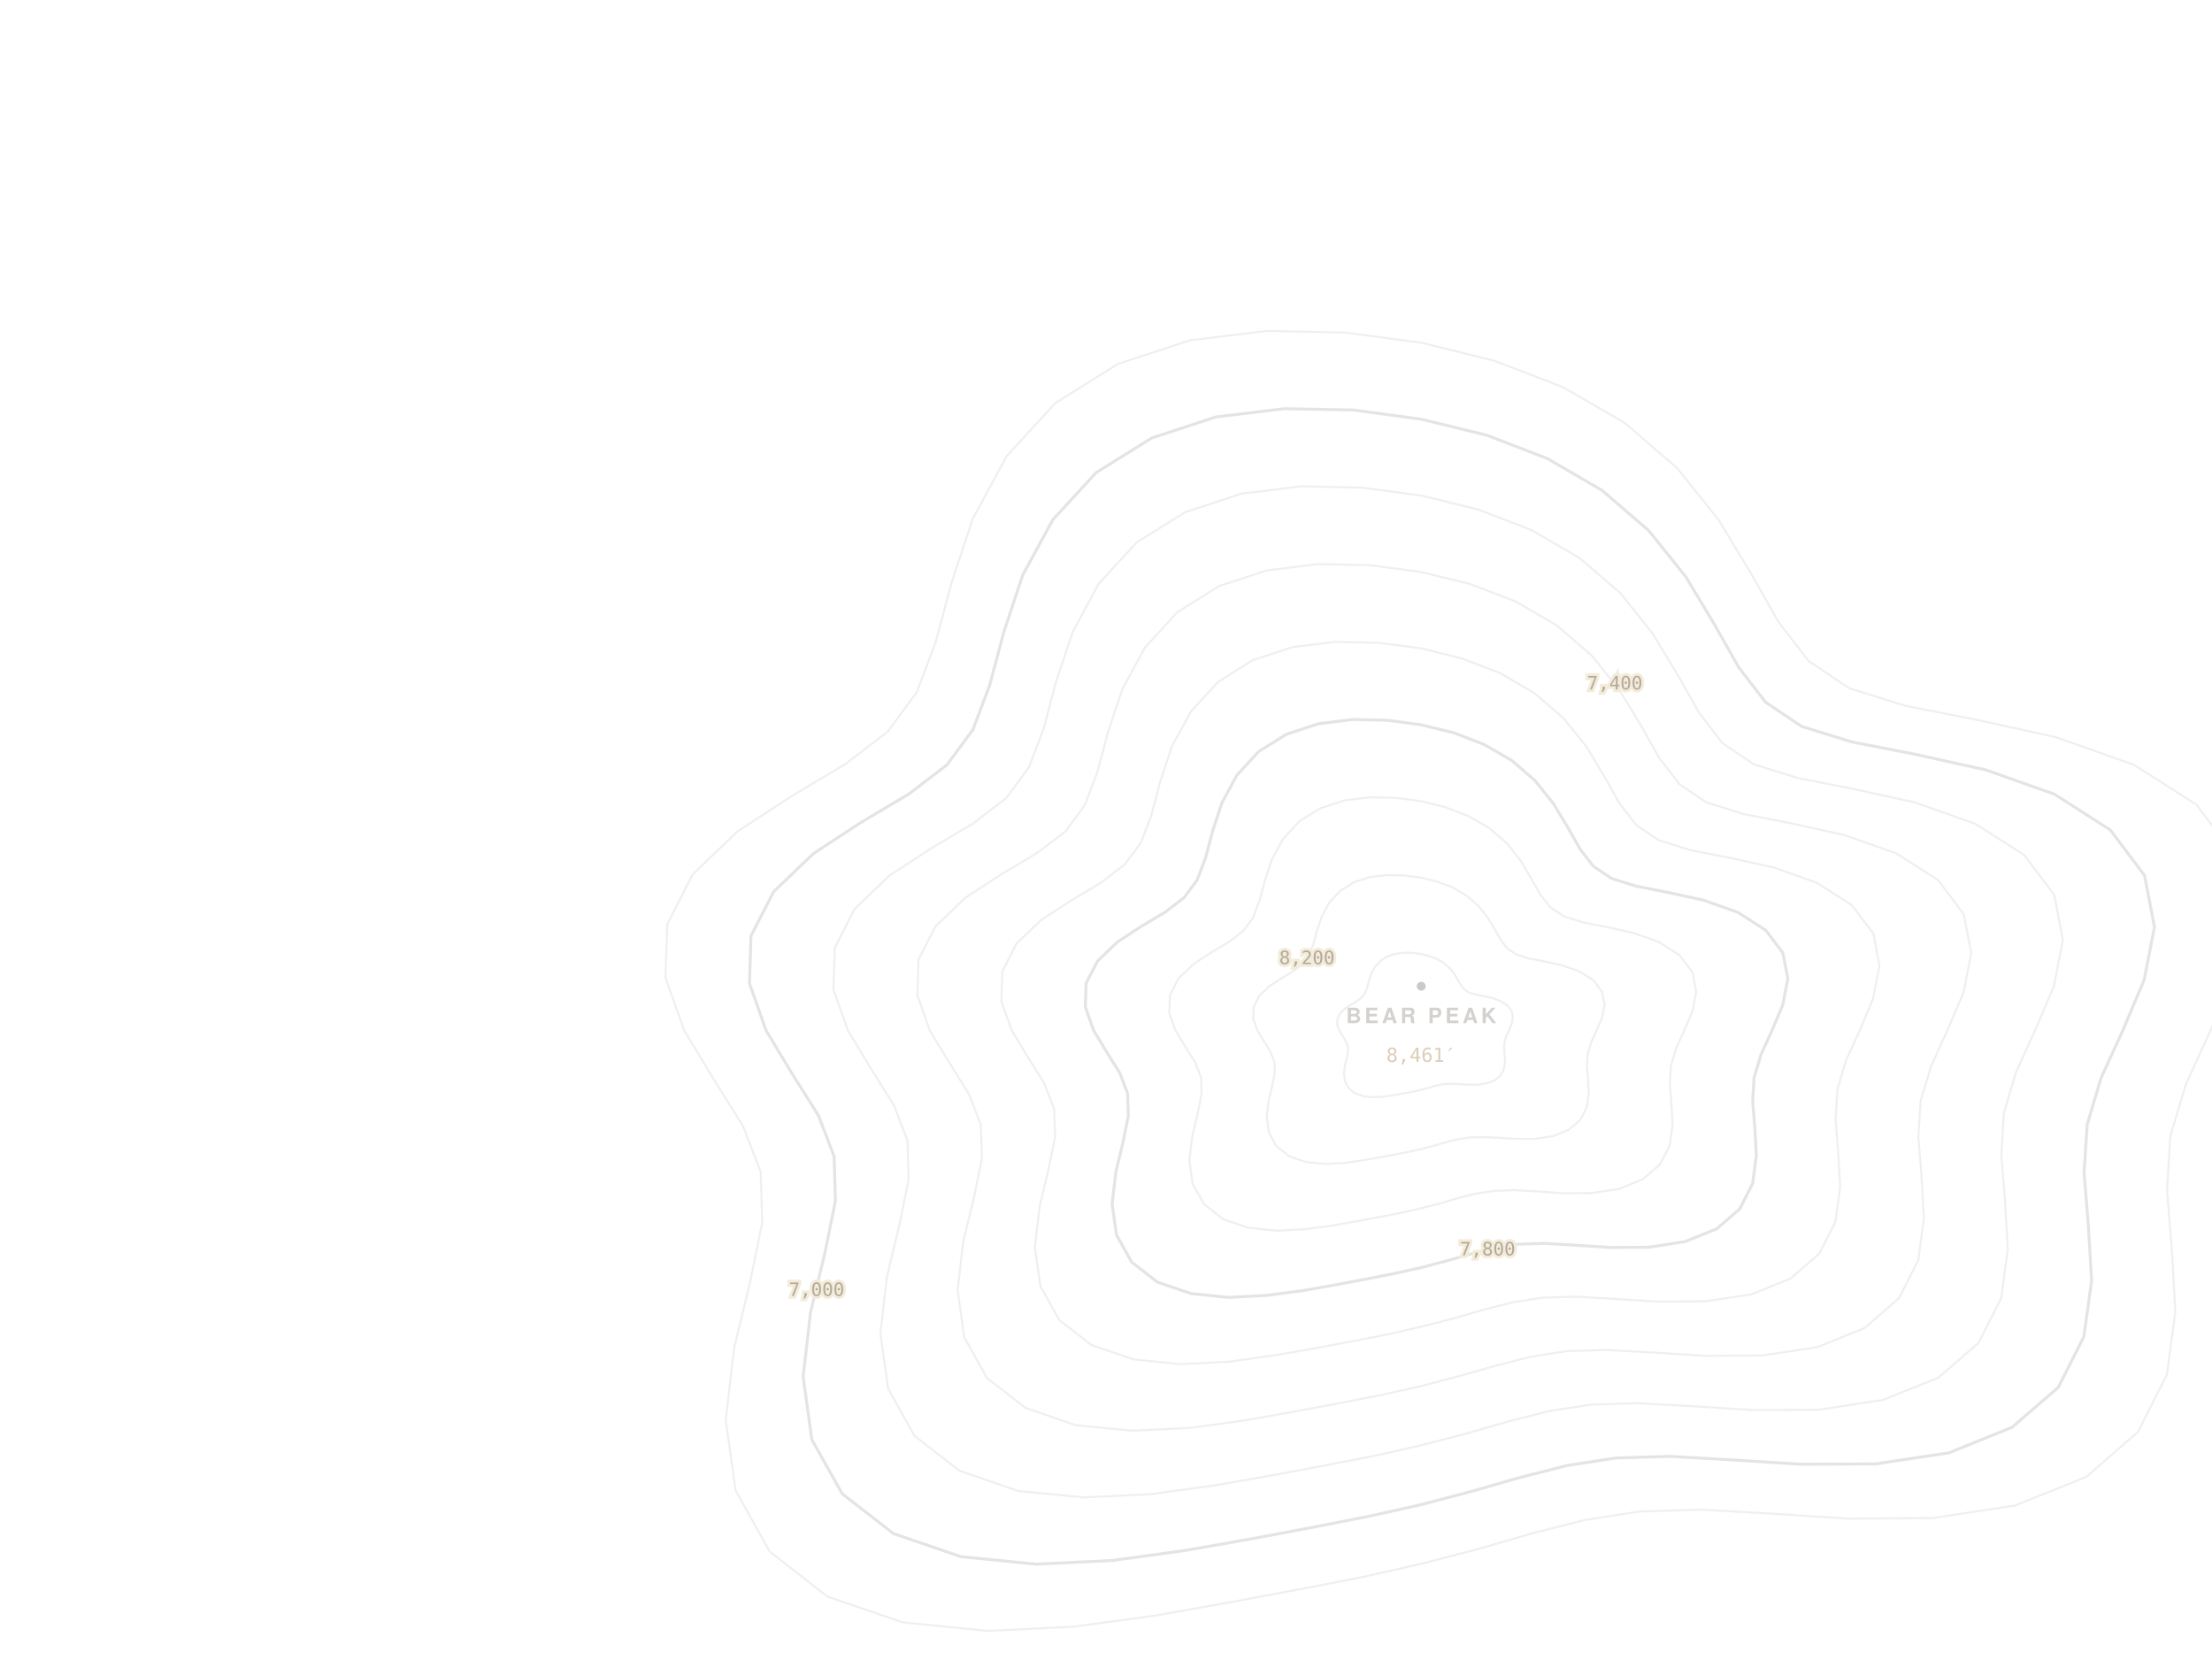
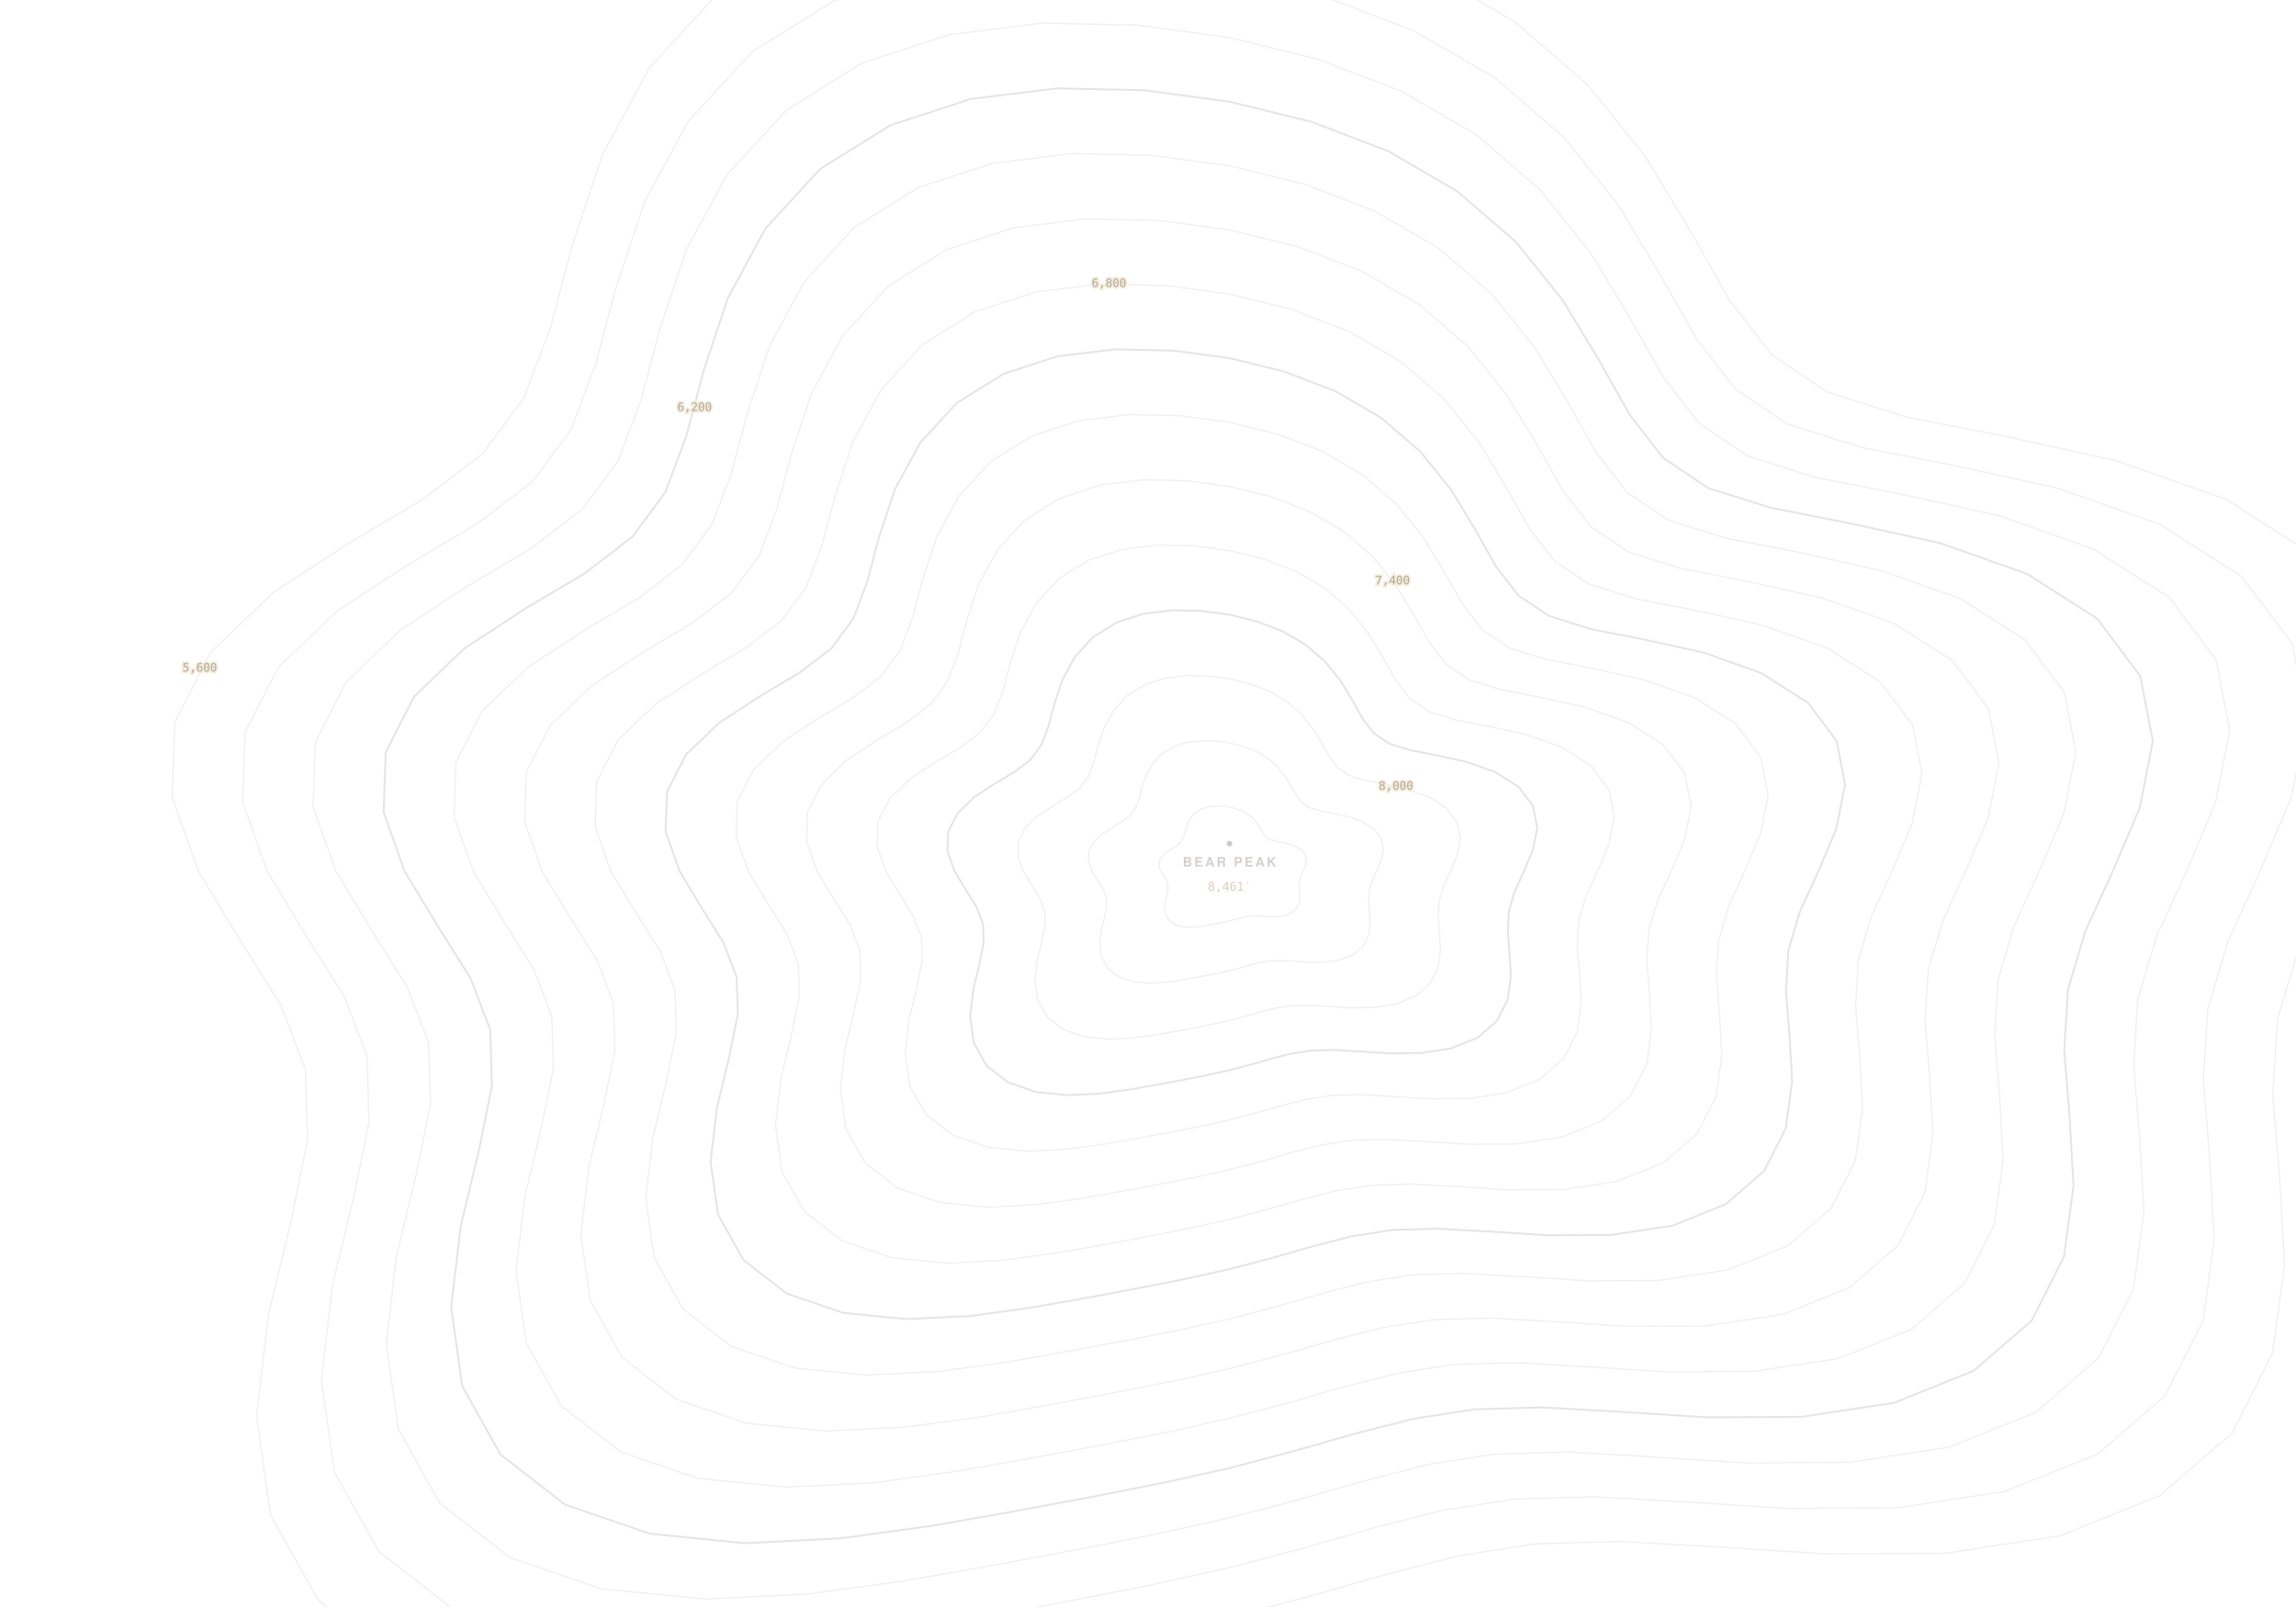
- <svg xmlns="http://www.w3.org/2000/svg" width="1200" height="900" viewBox="0 0 1200 900">
+ <svg xmlns="http://www.w3.org/2000/svg" width="2000" height="1400" viewBox="0 0 2000 1400">
  <style>
  .c  { fill:none; stroke:#2A1B11; stroke-opacity:0.07; stroke-width:1.1; }
  .ix { fill:none; stroke:#2A1B11; stroke-opacity:0.12; stroke-width:1.6; }
  .ct { font:500 10px 'IBM Plex Mono',ui-monospace,monospace; fill:#2A1B11; fill-opacity:0.32;
        stroke:#F4ECDB; stroke-width:3; paint-order:stroke; }
  .pk { font:600 11.5px 'Inter Tight','Helvetica Neue',sans-serif; letter-spacing:0.15em; fill:#2A1B11; fill-opacity:0.2; }
  .el { font:500 10.5px 'IBM Plex Mono',ui-monospace,monospace; fill:#9C6A33; fill-opacity:0.34; }
  .dot { fill:#2A1B11; fill-opacity:0.24; }
</style>
-   <path class="c" d="M818.6,559.0 L817.1,562.2 L816.2,565.4 L816.0,568.6 L816.2,572.2 L816.5,576.0 L815.9,579.8 L814.2,583.2 L811.1,585.9 L806.8,587.6 L801.8,588.4 L796.7,588.4 L792.0,588.1 L787.8,587.9 L784.2,588.0 L780.9,588.5 L777.7,589.3 L774.4,590.3 L771.0,591.1 L767.4,592.0 L763.6,592.7 L759.5,593.5 L755.0,594.3 L750.1,594.9 L744.9,595.2 L739.8,594.7 L735.2,593.1 L731.7,590.4 L729.7,586.7 L729.1,582.5 L729.6,578.1 L730.6,574.1 L731.3,570.6 L731.2,567.5 L730.1,564.8 L728.4,562.0 L726.6,559.0 L725.4,555.8 L725.6,552.6 L727.1,549.6 L729.8,547.0 L733.1,544.9 L736.3,543.0 L738.8,541.0 L740.6,538.6 L741.7,535.6 L742.7,532.0 L744.0,528.1 L746.0,524.4 L749.0,521.2 L752.7,518.8 L757.1,517.4 L761.7,516.8 L766.4,516.9 L771.0,517.5 L775.4,518.6 L779.5,520.2 L783.3,522.4 L786.4,525.1 L788.9,528.2 L790.9,531.5 L792.5,534.4 L794.4,536.7 L796.8,538.4 L800.2,539.4 L804.4,540.3 L809.3,541.3 L813.9,543.0 L817.7,545.4 L820.1,548.5 L820.7,552.0 L820.0,555.6 L818.6,559.0 Z" />
-   <path class="c" d="M866.1,559.0 L863.2,565.5 L861.3,571.7 L860.9,578.3 L861.5,585.3 L861.9,592.9 L860.9,600.5 L857.4,607.4 L851.2,612.8 L842.6,616.3 L832.7,617.8 L822.5,617.8 L813.0,617.2 L804.7,616.8 L797.4,617.0 L790.8,618.0 L784.4,619.6 L777.8,621.5 L771.0,623.3 L763.8,624.9 L756.1,626.4 L747.9,627.9 L738.9,629.5 L729.1,630.9 L718.8,631.4 L708.5,630.4 L699.4,627.2 L692.5,621.8 L688.4,614.5 L687.2,606.0 L688.2,597.3 L690.1,589.2 L691.6,582.1 L691.4,576.1 L689.2,570.5 L685.8,565.0 L682.1,559.0 L679.9,552.6 L680.1,546.2 L683.2,540.2 L688.6,535.0 L695.2,530.7 L701.5,526.9 L706.7,523.0 L710.2,518.2 L712.5,512.2 L714.4,505.0 L717.0,497.3 L721.0,489.8 L726.9,483.4 L734.4,478.6 L743.1,475.8 L752.4,474.7 L761.8,474.9 L771.0,476.1 L779.8,478.3 L788.1,481.4 L795.5,485.8 L801.8,491.2 L806.9,497.5 L810.8,503.9 L814.1,509.8 L817.7,514.5 L822.6,517.7 L829.3,519.9 L837.9,521.5 L847.5,523.7 L856.9,527.0 L864.5,531.8 L869.1,538.0 L870.5,545.0 L869.1,552.1 L866.1,559.0 Z" />
-   <path class="c" d="M913.7,559.0 L909.3,568.7 L906.5,578.1 L905.9,587.9 L906.7,598.5 L907.4,609.9 L905.8,621.3 L900.6,631.6 L891.2,639.7 L878.4,644.9 L863.5,647.2 L848.2,647.3 L834.0,646.3 L821.5,645.6 L810.6,646.0 L800.6,647.5 L791.0,649.9 L781.3,652.8 L771.0,655.4 L760.2,657.9 L748.7,660.1 L736.4,662.4 L722.9,664.8 L708.2,666.8 L692.6,667.6 L677.3,666.0 L663.6,661.4 L653.2,653.2 L647.0,642.2 L645.2,629.4 L646.8,616.4 L649.7,604.3 L651.8,593.7 L651.6,584.6 L648.4,576.3 L643.1,567.9 L637.7,559.0 L634.3,549.4 L634.7,539.8 L639.3,530.8 L647.4,523.0 L657.2,516.6 L666.8,510.9 L674.5,505.0 L679.8,497.8 L683.2,488.8 L686.1,478.0 L689.9,466.4 L696.0,455.1 L704.9,445.5 L716.2,438.5 L729.2,434.2 L743.1,432.5 L757.2,432.8 L771.0,434.6 L784.2,437.9 L796.6,442.7 L807.8,449.1 L817.3,457.3 L824.8,466.7 L830.6,476.4 L835.6,485.2 L841.1,492.2 L848.4,497.1 L858.5,500.3 L871.3,502.8 L885.8,506.0 L899.8,510.9 L911.2,518.2 L918.2,527.5 L920.2,538.0 L918.1,548.7 L913.7,559.0 Z" />
-   <path class="ix" d="M961.3,559.0 L955.4,571.9 L951.6,584.5 L950.8,597.5 L952.0,611.7 L952.8,626.8 L950.8,642.0 L943.8,655.8 L931.3,666.6 L914.2,673.5 L894.3,676.6 L874.0,676.7 L855.0,675.5 L838.3,674.5 L823.7,674.9 L810.5,677.0 L797.7,680.3 L784.7,684.0 L771.0,687.6 L756.6,690.8 L741.3,693.8 L724.8,696.9 L706.8,700.1 L687.2,702.7 L666.5,703.8 L646.1,701.7 L627.9,695.5 L613.9,684.6 L605.7,669.9 L603.3,652.9 L605.4,635.5 L609.3,619.3 L612.1,605.3 L611.7,593.1 L607.5,582.1 L600.5,570.9 L593.3,559.0 L588.8,546.2 L589.2,533.4 L595.4,521.3 L606.2,511.0 L619.3,502.4 L632.1,494.8 L642.4,486.9 L649.4,477.4 L654.0,465.4 L657.8,451.0 L662.9,435.5 L671.0,420.5 L682.8,407.7 L697.9,398.3 L715.3,392.6 L733.8,390.3 L752.6,390.7 L771.0,393.2 L788.7,397.5 L805.2,403.9 L820.1,412.5 L832.7,423.4 L842.7,435.9 L850.5,448.8 L857.2,460.6 L864.4,469.9 L874.2,476.5 L887.6,480.7 L904.8,484.1 L924.1,488.3 L942.8,494.9 L957.9,504.6 L967.2,516.9 L969.9,530.9 L967.1,545.3 L961.3,559.0 Z" />
-   <path class="c" d="M1008.9,559.0 L1001.5,575.1 L996.8,590.9 L995.8,607.2 L997.2,624.9 L998.3,643.8 L995.7,662.8 L987.0,680.0 L971.4,693.5 L950.0,702.2 L925.1,705.9 L899.7,706.1 L876.1,704.6 L855.2,703.4 L836.9,703.9 L820.4,706.5 L804.4,710.6 L788.1,715.3 L771.0,719.7 L753.0,723.8 L733.9,727.5 L713.3,731.4 L690.8,735.3 L666.3,738.7 L640.4,740.0 L614.9,737.4 L592.1,729.6 L574.7,716.1 L564.4,697.7 L561.4,676.4 L564.0,654.6 L568.8,634.4 L572.4,616.8 L571.9,601.7 L566.6,587.8 L557.9,573.9 L548.9,559.0 L543.2,543.1 L543.8,526.9 L551.4,511.9 L564.9,499.0 L581.4,488.3 L597.3,478.8 L610.2,468.9 L619.0,457.0 L624.7,442.0 L629.4,424.0 L635.9,404.6 L646.1,385.9 L660.8,369.9 L679.6,358.1 L701.3,351.0 L724.5,348.2 L748.0,348.7 L771.0,351.7 L793.1,357.2 L813.7,365.1 L832.3,375.9 L848.1,389.5 L860.7,405.1 L870.4,421.3 L878.7,436.0 L887.8,447.7 L899.9,455.8 L916.8,461.1 L938.2,465.3 L962.3,470.6 L985.7,478.9 L1004.6,491.0 L1016.3,506.4 L1019.6,523.9 L1016.1,541.8 L1008.9,559.0 Z" />
-   <path class="c" d="M1056.4,559.0 L1047.6,578.4 L1041.9,597.2 L1040.7,616.8 L1042.4,638.0 L1043.7,660.7 L1040.7,683.5 L1030.2,704.2 L1011.5,720.4 L985.8,730.8 L956.0,735.3 L925.5,735.5 L897.1,733.7 L872.0,732.3 L850.1,732.9 L830.3,736.0 L811.1,740.9 L791.5,746.5 L771.0,751.9 L749.4,756.7 L726.4,761.2 L701.7,765.8 L674.7,770.6 L645.3,774.6 L614.3,776.1 L583.6,773.1 L556.3,763.7 L535.4,747.5 L523.1,725.4 L519.5,699.9 L522.5,673.8 L528.4,649.5 L532.7,628.4 L532.1,610.2 L525.7,593.6 L515.3,576.9 L504.4,559.0 L497.7,539.9 L498.3,520.5 L507.5,502.5 L523.7,487.0 L543.5,474.1 L562.6,462.7 L578.1,450.9 L588.6,436.6 L595.4,418.5 L601.1,397.1 L608.9,373.8 L621.1,351.3 L638.7,332.1 L661.3,317.9 L687.4,309.4 L715.2,306.0 L743.4,306.6 L771.0,310.3 L797.5,316.8 L822.3,326.3 L844.6,339.3 L863.5,355.6 L878.6,374.4 L890.3,393.7 L900.2,411.3 L911.1,425.4 L925.7,435.2 L945.9,441.6 L971.7,446.6 L1000.6,453.0 L1028.7,462.9 L1051.4,477.4 L1065.3,495.9 L1069.4,516.9 L1065.2,538.4 L1056.4,559.0 Z" />
-   <path class="c" d="M1104.0,559.0 L1093.7,581.6 L1087.1,603.6 L1085.7,626.5 L1087.7,651.2 L1089.2,677.7 L1085.6,704.3 L1073.4,728.4 L1051.6,747.3 L1021.5,759.4 L986.8,764.7 L951.2,764.9 L918.1,762.8 L888.8,761.2 L863.3,761.9 L840.2,765.5 L817.8,771.2 L794.9,777.8 L771.0,784.0 L745.8,789.7 L719.0,794.9 L690.2,800.3 L658.7,805.8 L624.4,810.5 L588.2,812.3 L552.4,808.8 L520.5,797.8 L496.1,778.9 L481.8,753.2 L477.6,723.4 L481.1,692.9 L487.9,664.6 L492.9,640.0 L492.3,618.7 L484.9,599.4 L472.6,579.9 L460.0,559.0 L452.1,536.7 L452.9,514.1 L463.6,493.1 L482.5,475.0 L505.5,460.0 L527.9,446.7 L545.9,432.9 L558.2,416.2 L566.2,395.1 L572.8,370.1 L581.9,342.9 L596.1,316.6 L616.7,294.2 L643.0,277.8 L673.5,267.8 L705.9,263.8 L738.8,264.5 L771.0,268.8 L801.9,276.4 L830.8,287.5 L856.9,302.7 L879.0,321.7 L896.5,343.6 L910.2,366.2 L921.8,386.7 L934.5,403.2 L951.5,414.6 L975.1,422.0 L1005.1,427.9 L1038.9,435.3 L1071.6,446.9 L1098.1,463.8 L1114.4,485.4 L1119.1,509.9 L1114.2,535.0 L1104.0,559.0 Z" />
-   <path class="ix" d="M1151.6,559.0 L1139.8,584.8 L1132.3,610.0 L1130.6,636.1 L1132.9,664.4 L1134.7,694.7 L1130.5,725.1 L1116.6,752.6 L1091.6,774.2 L1057.3,788.1 L1017.6,794.1 L977.0,794.3 L939.1,791.9 L905.7,790.0 L876.5,790.9 L850.0,795.0 L824.5,801.5 L798.3,809.0 L771.0,816.2 L742.2,822.6 L711.6,828.6 L678.6,834.8 L642.7,841.1 L603.4,846.5 L562.0,848.5 L521.2,844.4 L484.7,831.9 L456.9,810.3 L440.4,780.9 L435.7,746.8 L439.7,712.0 L447.5,679.7 L453.2,651.5 L452.5,627.3 L444.0,605.1 L430.0,582.9 L415.6,559.0 L406.6,533.5 L407.4,507.7 L419.7,483.7 L441.3,463.0 L467.6,445.8 L493.1,430.7 L513.7,414.9 L527.8,395.8 L536.9,371.7 L544.5,343.1 L554.8,312.0 L571.1,282.0 L594.6,256.4 L624.8,237.6 L659.5,226.2 L696.6,221.7 L734.2,222.4 L771.0,227.4 L806.3,236.0 L839.4,248.7 L869.1,266.0 L894.4,287.8 L914.5,312.8 L930.0,338.6 L943.3,362.1 L957.8,380.9 L977.3,394.0 L1004.3,402.4 L1038.6,409.1 L1077.1,417.6 L1114.5,430.8 L1144.8,450.2 L1163.4,474.9 L1168.8,502.9 L1163.2,531.5 L1151.6,559.0 Z" />
-   <path class="c" d="M1199.2,559.0 L1185.9,588.0 L1177.4,616.3 L1175.6,645.7 L1178.2,677.6 L1180.1,711.6 L1175.5,745.8 L1159.8,776.8 L1131.7,801.2 L1093.1,816.7 L1048.4,823.5 L1002.7,823.8 L960.1,821.0 L922.5,818.9 L889.7,819.9 L859.9,824.5 L831.1,831.8 L801.8,840.3 L771.0,848.3 L738.6,855.6 L704.1,862.3 L667.1,869.2 L626.6,876.4 L582.5,882.4 L535.9,884.7 L489.9,880.1 L448.9,866.1 L417.6,841.7 L399.1,808.6 L393.7,770.3 L398.3,731.1 L407.1,694.8 L413.5,663.1 L412.7,635.8 L403.1,610.9 L387.4,585.8 L371.2,559.0 L361.0,530.3 L362.0,501.3 L375.8,474.3 L400.1,451.0 L429.7,431.7 L458.4,414.6 L481.6,396.9 L497.4,375.4 L507.6,348.3 L516.2,316.1 L527.8,281.2 L546.1,247.4 L572.6,218.6 L606.5,197.4 L645.6,184.6 L687.4,179.5 L729.6,180.4 L771.0,185.9 L810.7,195.7 L847.9,210.0 L881.4,229.4 L909.8,253.9 L932.4,282.1 L949.9,311.1 L964.9,337.5 L981.2,358.6 L1003.1,373.3 L1033.4,382.8 L1072.0,390.4 L1115.4,399.9 L1157.5,414.8 L1191.6,436.5 L1212.5,464.4 L1218.5,495.9 L1212.2,528.1 L1199.2,559.0 Z" />
-   <text class="ct" x="709" y="523" text-anchor="middle">8,200</text>
-   <text class="ct" x="807" y="681" text-anchor="middle">7,800</text>
-   <text class="ct" x="876" y="374" text-anchor="middle">7,400</text>
-   <text class="ct" x="443" y="703" text-anchor="middle">7,000</text>
-   <circle class="dot" cx="771" cy="535" r="2.4" />
-   <text class="pk" x="771" y="555" text-anchor="middle">BEAR PEAK</text>
-   <text class="el" x="771" y="576" text-anchor="middle">8,461′</text>
+   <path class="c" d="M1135.1,759.0 L1133.1,763.3 L1131.9,767.6 L1131.6,772.0 L1132.0,776.8 L1132.3,781.9 L1131.6,787.0 L1129.2,791.6 L1125.0,795.3 L1119.2,797.6 L1112.5,798.6 L1105.7,798.7 L1099.3,798.2 L1093.7,797.9 L1088.8,798.1 L1084.3,798.8 L1080.0,799.9 L1075.6,801.1 L1071.0,802.3 L1066.1,803.4 L1061.0,804.4 L1055.4,805.5 L1049.4,806.5 L1042.8,807.4 L1035.8,807.8 L1028.9,807.1 L1022.8,805.0 L1018.1,801.3 L1015.3,796.4 L1014.5,790.6 L1015.2,784.8 L1016.5,779.3 L1017.5,774.6 L1017.3,770.5 L1015.9,766.8 L1013.6,763.0 L1011.1,759.0 L1009.6,754.7 L1009.7,750.4 L1011.8,746.3 L1015.5,742.8 L1019.9,739.9 L1024.2,737.4 L1027.7,734.7 L1030.0,731.5 L1031.6,727.4 L1032.8,722.6 L1034.6,717.4 L1037.3,712.3 L1041.3,708.0 L1046.4,704.8 L1052.2,702.9 L1058.5,702.2 L1064.8,702.3 L1071.0,703.1 L1077.0,704.6 L1082.5,706.7 L1087.5,709.6 L1091.8,713.3 L1095.2,717.5 L1097.8,721.9 L1100.0,725.8 L1102.5,729.0 L1105.8,731.2 L1110.3,732.6 L1116.1,733.7 L1122.6,735.2 L1128.9,737.4 L1134.0,740.7 L1137.1,744.8 L1138.0,749.5 L1137.1,754.4 L1135.1,759.0 Z" />
+   <path class="c" d="M1199.2,759.0 L1195.3,767.7 L1192.7,776.2 L1192.2,785.0 L1193.0,794.5 L1193.5,804.7 L1192.2,815.0 L1187.5,824.2 L1179.0,831.5 L1167.5,836.2 L1154.1,838.2 L1140.4,838.3 L1127.6,837.5 L1116.4,836.9 L1106.5,837.1 L1097.6,838.5 L1089.0,840.7 L1080.2,843.2 L1071.0,845.7 L1061.3,847.8 L1051.0,849.8 L1039.9,851.9 L1027.8,854.1 L1014.5,855.9 L1000.6,856.6 L986.8,855.2 L974.5,851.0 L965.2,843.7 L959.6,833.8 L958.0,822.3 L959.4,810.6 L962.0,799.7 L963.9,790.2 L963.7,782.0 L960.8,774.5 L956.1,767.0 L951.2,759.0 L948.2,750.4 L948.5,741.7 L952.6,733.6 L959.9,726.7 L968.8,720.9 L977.4,715.8 L984.3,710.4 L989.1,704.0 L992.1,695.9 L994.7,686.2 L998.2,675.8 L1003.6,665.7 L1011.6,657.0 L1021.7,650.7 L1033.4,646.9 L1045.9,645.3 L1058.6,645.6 L1071.0,647.3 L1082.9,650.2 L1094.0,654.5 L1104.1,660.3 L1112.6,667.6 L1119.3,676.1 L1124.6,684.7 L1129.1,692.7 L1133.9,699.0 L1140.5,703.4 L1149.6,706.2 L1161.2,708.5 L1174.1,711.4 L1186.8,715.8 L1197.0,722.3 L1203.2,730.7 L1205.0,740.1 L1203.2,749.7 L1199.2,759.0 Z" />
+   <path class="c" d="M1263.4,759.0 L1257.4,772.0 L1253.6,784.8 L1252.8,798.0 L1253.9,812.3 L1254.8,827.6 L1252.7,842.9 L1245.7,856.9 L1233.1,867.8 L1215.7,874.8 L1195.6,877.8 L1175.1,878.0 L1156.0,876.7 L1139.1,875.8 L1124.3,876.2 L1110.9,878.3 L1098.0,881.6 L1084.8,885.4 L1071.0,889.0 L1056.4,892.2 L1041.0,895.3 L1024.3,898.4 L1006.1,901.6 L986.3,904.3 L965.4,905.3 L944.7,903.3 L926.3,897.0 L912.2,886.0 L903.9,871.2 L901.5,853.9 L903.6,836.3 L907.5,820.0 L910.4,805.8 L910.0,793.5 L905.7,782.3 L898.7,771.1 L891.4,759.0 L886.8,746.1 L887.2,733.1 L893.4,720.9 L904.4,710.5 L917.7,701.8 L930.6,694.1 L941.0,686.2 L948.1,676.5 L952.7,664.3 L956.5,649.9 L961.7,634.2 L970.0,619.0 L981.9,606.1 L997.1,596.5 L1014.7,590.8 L1033.4,588.5 L1052.4,588.9 L1071.0,591.4 L1088.9,595.8 L1105.6,602.2 L1120.6,610.9 L1133.4,621.9 L1143.5,634.6 L1151.4,647.6 L1158.1,659.5 L1165.4,669.0 L1175.3,675.6 L1188.9,679.9 L1206.2,683.2 L1225.7,687.5 L1244.6,694.2 L1259.9,704.0 L1269.3,716.5 L1272.1,730.6 L1269.2,745.1 L1263.4,759.0 Z" />
+   <path class="ix" d="M1327.5,759.0 L1319.5,776.4 L1314.5,793.3 L1313.4,811.0 L1314.9,830.0 L1316.1,850.4 L1313.3,870.9 L1303.9,889.5 L1287.1,904.1 L1264.0,913.4 L1237.2,917.4 L1209.8,917.6 L1184.3,916.0 L1161.8,914.7 L1142.1,915.3 L1124.3,918.0 L1107.0,922.4 L1089.4,927.5 L1071.0,932.3 L1051.6,936.6 L1031.0,940.7 L1008.8,944.8 L984.5,949.1 L958.1,952.7 L930.2,954.1 L902.6,951.4 L878.1,942.9 L859.3,928.4 L848.2,908.5 L845.0,885.6 L847.8,862.1 L853.0,840.3 L856.8,821.4 L856.3,805.0 L850.6,790.1 L841.2,775.1 L831.5,759.0 L825.4,741.8 L826.0,724.4 L834.3,708.3 L848.8,694.3 L866.5,682.7 L883.8,672.5 L897.6,661.9 L907.1,649.0 L913.2,632.8 L918.4,613.5 L925.3,592.6 L936.3,572.3 L952.1,555.1 L972.5,542.4 L995.9,534.7 L1020.9,531.7 L1046.2,532.2 L1071.0,535.5 L1094.8,541.4 L1117.1,549.9 L1137.1,561.6 L1154.1,576.2 L1167.7,593.1 L1178.2,610.5 L1187.1,626.3 L1196.9,639.0 L1210.0,647.8 L1228.2,653.5 L1251.3,658.0 L1277.3,663.7 L1302.5,672.6 L1322.9,685.6 L1335.4,702.3 L1339.1,721.2 L1335.3,740.5 L1327.5,759.0 Z" />
+   <path class="c" d="M1391.6,759.0 L1381.6,780.7 L1375.3,801.9 L1373.9,823.9 L1375.9,847.8 L1377.3,873.3 L1373.9,898.9 L1362.2,922.1 L1341.1,940.3 L1312.2,952.0 L1278.7,957.1 L1244.5,957.3 L1212.6,955.2 L1184.4,953.6 L1159.9,954.3 L1137.6,957.8 L1116.0,963.3 L1094.0,969.6 L1071.0,975.7 L1046.7,981.1 L1020.9,986.1 L993.2,991.3 L962.9,996.6 L929.8,1001.2 L895.0,1002.9 L860.5,999.5 L829.8,988.9 L806.4,970.7 L792.5,945.9 L788.5,917.2 L791.9,887.9 L798.5,860.7 L803.3,836.9 L802.7,816.5 L795.5,797.9 L783.8,779.1 L771.6,759.0 L764.0,737.5 L764.7,715.8 L775.1,695.6 L793.3,678.1 L815.4,663.7 L836.9,650.9 L854.3,637.6 L866.2,621.5 L873.8,601.2 L880.2,577.1 L888.9,551.0 L902.6,525.7 L922.4,504.1 L947.8,488.2 L977.1,478.7 L1008.4,474.8 L1040.0,475.5 L1071.0,479.7 L1100.8,486.9 L1128.6,497.6 L1153.7,512.2 L1174.9,530.6 L1191.9,551.6 L1205.0,573.3 L1216.2,593.2 L1228.4,609.0 L1244.8,620.0 L1267.5,627.1 L1296.4,632.7 L1328.9,639.9 L1360.4,651.0 L1385.9,667.3 L1401.6,688.1 L1406.1,711.7 L1401.4,735.9 L1391.6,759.0 Z" />
+   <path class="c" d="M1455.7,759.0 L1443.8,785.1 L1436.2,810.5 L1434.5,836.9 L1436.9,865.5 L1438.6,896.1 L1434.5,926.9 L1420.4,954.7 L1395.1,976.6 L1360.5,990.6 L1320.3,996.7 L1279.2,996.9 L1240.9,994.5 L1207.1,992.6 L1177.6,993.4 L1150.9,997.5 L1125.0,1004.1 L1098.6,1011.7 L1071.0,1019.0 L1041.9,1025.5 L1010.9,1031.5 L977.6,1037.8 L941.3,1044.2 L901.6,1049.6 L859.8,1051.7 L818.4,1047.5 L781.6,1034.9 L753.5,1013.0 L736.9,983.3 L732.0,948.9 L736.1,913.7 L744.0,881.0 L749.8,852.5 L749.0,828.0 L740.4,805.6 L726.3,783.1 L711.7,759.0 L702.6,733.2 L703.5,707.2 L715.9,682.9 L737.7,662.0 L764.3,644.6 L790.1,629.3 L810.9,613.3 L825.2,594.0 L834.4,569.7 L842.1,540.7 L852.5,509.3 L868.9,479.0 L892.7,453.1 L923.2,434.1 L958.3,422.6 L995.8,418.0 L1033.8,418.8 L1071.0,423.8 L1106.7,432.5 L1140.1,445.4 L1170.2,462.8 L1195.7,484.9 L1216.0,510.2 L1231.8,536.2 L1245.2,560.0 L1259.8,579.0 L1279.6,592.2 L1306.8,600.7 L1341.5,607.5 L1380.4,616.1 L1418.3,629.4 L1448.9,649.0 L1467.7,674.0 L1473.1,702.3 L1467.5,731.2 L1455.7,759.0 Z" />
+   <path class="c" d="M1519.8,759.0 L1505.9,789.4 L1497.1,819.1 L1495.1,849.9 L1497.8,883.3 L1499.9,919.0 L1495.0,954.8 L1478.6,987.3 L1449.2,1012.8 L1408.7,1029.2 L1361.8,1036.3 L1313.9,1036.6 L1269.2,1033.7 L1229.8,1031.5 L1195.4,1032.5 L1164.2,1037.3 L1134.0,1045.0 L1103.2,1053.8 L1071.0,1062.3 L1037.0,1069.9 L1000.9,1077.0 L962.1,1084.2 L919.6,1091.7 L873.4,1098.0 L824.6,1100.5 L776.4,1095.6 L733.4,1080.9 L700.5,1055.4 L681.2,1020.7 L675.5,980.5 L680.3,939.5 L689.5,901.3 L696.2,868.1 L695.4,839.5 L685.3,813.4 L668.9,787.1 L651.8,759.0 L641.2,728.9 L642.2,698.5 L656.7,670.2 L682.2,645.8 L713.2,625.5 L743.3,607.6 L767.6,589.0 L784.2,566.5 L794.9,538.1 L803.9,504.3 L816.1,467.7 L835.2,432.3 L863.0,402.1 L898.5,379.9 L939.6,366.6 L983.3,361.2 L1027.6,362.1 L1071.0,367.9 L1112.7,378.1 L1151.6,393.1 L1186.7,413.5 L1216.5,439.2 L1240.2,468.7 L1258.6,499.1 L1274.2,526.8 L1291.3,548.9 L1314.3,564.4 L1346.1,574.3 L1386.5,582.2 L1432.0,592.3 L1476.2,607.9 L1511.9,630.6 L1533.8,659.8 L1540.2,692.8 L1533.6,726.6 L1519.8,759.0 Z" />
+   <path class="ix" d="M1584.0,759.0 L1568.0,793.8 L1557.9,827.7 L1555.7,862.9 L1558.8,901.0 L1561.1,941.8 L1555.6,982.8 L1536.8,1020.0 L1503.2,1049.1 L1456.9,1067.8 L1403.4,1075.9 L1348.6,1076.2 L1297.6,1072.9 L1252.5,1070.4 L1213.2,1071.5 L1177.5,1077.0 L1143.0,1085.9 L1107.9,1096.0 L1071.0,1105.6 L1032.1,1114.3 L990.9,1122.4 L946.5,1130.7 L898.0,1139.2 L845.2,1146.5 L789.4,1149.2 L734.3,1143.7 L685.2,1126.9 L647.6,1097.7 L625.5,1058.1 L619.0,1012.2 L624.5,965.2 L635.0,921.7 L642.7,883.7 L641.7,851.0 L630.2,821.2 L611.4,791.2 L592.0,759.0 L579.8,724.6 L581.0,689.9 L597.5,657.5 L626.6,629.6 L662.1,606.5 L696.5,586.0 L724.3,564.8 L743.3,539.0 L755.5,506.6 L765.7,468.0 L779.6,426.1 L801.6,385.7 L833.3,351.2 L873.9,325.8 L920.8,310.5 L970.8,304.3 L1021.4,305.4 L1071.0,312.0 L1118.6,323.7 L1163.2,340.8 L1203.3,364.1 L1237.3,393.5 L1264.4,427.2 L1285.4,462.0 L1303.2,493.7 L1322.8,518.9 L1349.1,536.5 L1385.4,548.0 L1431.6,557.0 L1483.6,568.4 L1534.0,586.3 L1574.9,612.3 L1599.9,645.6 L1607.2,683.4 L1599.6,722.0 L1584.0,759.0 Z" />
+   <path class="c" d="M1648.1,759.0 L1630.1,798.1 L1618.8,836.3 L1616.3,875.9 L1619.8,918.8 L1622.4,964.7 L1616.2,1010.8 L1595.1,1052.6 L1557.2,1085.4 L1505.2,1106.3 L1444.9,1115.5 L1383.3,1115.9 L1325.9,1112.2 L1275.2,1109.3 L1231.0,1110.6 L1190.8,1116.8 L1152.0,1126.7 L1112.5,1138.1 L1071.0,1149.0 L1027.3,1158.7 L980.9,1167.8 L930.9,1177.1 L876.4,1186.8 L816.9,1194.9 L754.2,1198.0 L692.2,1191.8 L636.9,1172.9 L594.7,1140.0 L569.8,1095.5 L562.5,1043.8 L568.7,991.0 L580.5,942.0 L589.1,899.3 L588.0,862.5 L575.2,828.9 L554.0,795.2 L532.1,759.0 L518.4,720.3 L519.7,681.2 L538.3,644.8 L571.1,613.4 L611.0,587.4 L649.7,564.4 L680.9,540.5 L702.3,511.5 L716.0,475.0 L727.6,431.6 L743.2,384.5 L767.9,339.0 L803.6,300.2 L849.3,271.6 L902.0,254.4 L958.3,247.5 L1015.2,248.7 L1071.0,256.2 L1124.6,269.3 L1174.7,288.6 L1219.8,314.8 L1258.1,347.8 L1288.6,385.7 L1312.2,424.8 L1332.3,460.5 L1354.3,488.9 L1383.8,508.7 L1424.7,521.6 L1476.7,531.7 L1535.2,544.6 L1591.9,564.7 L1637.8,594.0 L1666.0,631.5 L1674.2,673.9 L1665.7,717.4 L1648.1,759.0 Z" />
+   <path class="c" d="M1712.2,759.0 L1692.3,802.5 L1679.6,844.9 L1676.9,888.9 L1680.8,936.6 L1683.7,987.6 L1676.8,1038.8 L1653.3,1085.2 L1611.2,1121.6 L1553.4,1144.9 L1486.5,1155.1 L1418.0,1155.5 L1354.2,1151.4 L1297.9,1148.3 L1248.7,1149.7 L1204.2,1156.6 L1161.1,1167.6 L1117.1,1180.2 L1071.0,1192.3 L1022.4,1203.1 L970.9,1213.2 L915.4,1223.6 L854.8,1234.3 L788.7,1243.3 L719.0,1246.8 L650.1,1239.9 L588.7,1218.8 L541.8,1182.4 L514.1,1132.8 L506.0,1075.5 L512.9,1016.8 L526.0,962.3 L535.6,914.9 L534.4,874.0 L520.1,836.7 L496.5,799.2 L472.2,759.0 L457.0,716.0 L458.5,672.6 L479.2,632.1 L515.6,597.3 L559.9,568.3 L602.9,542.8 L637.6,516.2 L661.3,484.0 L676.6,443.5 L689.4,395.2 L706.8,342.9 L734.2,292.3 L773.8,249.2 L824.6,217.5 L883.2,198.4 L945.7,190.7 L1009.0,192.0 L1071.0,200.3 L1130.5,214.9 L1186.2,236.3 L1236.3,265.4 L1278.9,302.1 L1312.7,344.3 L1339.0,387.7 L1361.3,427.3 L1385.7,458.9 L1418.6,480.9 L1464.0,495.2 L1521.8,506.5 L1586.7,520.8 L1649.8,543.1 L1700.8,575.6 L1732.1,617.3 L1741.2,664.5 L1731.8,712.7 L1712.2,759.0 Z" />
+   <path class="c" d="M1776.3,759.0 L1754.4,806.8 L1740.5,853.4 L1737.5,901.9 L1741.8,954.3 L1744.9,1010.4 L1737.3,1066.8 L1711.5,1117.8 L1665.2,1157.9 L1601.7,1183.5 L1528.0,1194.7 L1452.8,1195.2 L1382.5,1190.7 L1320.6,1187.2 L1266.5,1188.7 L1217.5,1196.3 L1170.1,1208.4 L1121.7,1222.3 L1071.0,1235.6 L1017.6,1247.5 L960.9,1258.6 L899.8,1270.1 L833.1,1281.8 L760.5,1291.8 L683.8,1295.6 L608.0,1288.0 L540.5,1264.8 L488.9,1224.7 L458.4,1170.2 L449.5,1107.1 L457.1,1042.6 L471.5,982.6 L482.1,930.5 L480.7,885.5 L465.0,844.5 L439.1,803.2 L412.3,759.0 L395.6,711.7 L397.2,664.0 L420.0,619.4 L460.0,581.1 L508.7,549.3 L556.1,521.2 L594.2,491.9 L620.4,456.5 L637.2,411.9 L651.3,358.8 L670.4,301.3 L700.5,245.7 L744.1,198.2 L800.0,163.3 L864.4,142.3 L933.2,133.8 L1002.8,135.3 L1071.0,144.4 L1136.5,160.5 L1197.7,184.0 L1252.9,216.0 L1299.7,256.4 L1336.9,302.8 L1365.8,350.6 L1390.3,394.1 L1417.2,428.9 L1453.3,453.1 L1503.3,468.8 L1566.9,481.2 L1638.3,497.0 L1707.7,521.5 L1763.8,557.3 L1798.2,603.1 L1808.2,655.0 L1797.9,708.1 L1776.3,759.0 Z" />
+   <path class="ix" d="M1840.4,759.0 L1816.5,811.2 L1801.4,862.0 L1798.1,914.9 L1802.7,972.1 L1806.2,1033.3 L1797.9,1094.7 L1769.8,1150.4 L1719.3,1194.2 L1649.9,1222.1 L1569.6,1234.3 L1487.5,1234.8 L1410.8,1229.9 L1343.3,1226.1 L1284.3,1227.8 L1230.8,1236.1 L1179.1,1249.3 L1126.3,1264.4 L1071.0,1279.0 L1012.7,1291.9 L950.9,1304.1 L884.3,1316.5 L811.5,1329.3 L732.2,1340.2 L648.6,1344.4 L565.9,1336.1 L492.2,1310.8 L435.9,1267.1 L402.7,1207.6 L393.0,1138.8 L401.3,1068.3 L417.0,1003.0 L428.5,946.1 L427.0,897.0 L409.9,852.3 L381.6,807.2 L352.4,759.0 L334.2,707.4 L336.0,655.3 L360.8,606.8 L404.5,564.9 L457.6,530.2 L509.3,499.5 L550.9,467.6 L579.4,429.0 L597.7,380.4 L613.1,322.4 L634.0,259.7 L666.8,199.0 L714.4,147.2 L775.4,109.2 L845.7,86.2 L920.7,77.0 L996.6,78.6 L1071.0,88.6 L1142.4,106.1 L1209.3,131.7 L1269.4,166.7 L1320.4,210.7 L1361.1,261.3 L1392.6,313.4 L1419.4,361.0 L1448.7,398.9 L1488.1,425.3 L1542.6,442.4 L1611.9,456.0 L1689.9,473.1 L1765.6,499.9 L1826.8,538.9 L1864.3,588.9 L1875.3,645.5 L1864.0,703.5 L1840.4,759.0 Z" />
+   <path class="c" d="M1904.6,759.0 L1878.7,815.5 L1862.2,870.6 L1858.7,927.8 L1863.7,989.8 L1867.5,1056.1 L1858.5,1122.7 L1828.0,1183.0 L1773.3,1230.4 L1698.1,1260.7 L1611.1,1274.0 L1522.2,1274.5 L1439.2,1269.2 L1366.0,1265.0 L1302.1,1266.8 L1244.1,1275.8 L1188.1,1290.2 L1130.9,1306.6 L1071.0,1322.3 L1007.9,1336.3 L940.9,1349.5 L868.7,1363.0 L789.9,1376.9 L704.0,1388.6 L613.4,1393.1 L523.8,1384.2 L444.0,1356.8 L383.0,1309.4 L347.0,1245.0 L336.5,1170.4 L345.4,1094.1 L362.5,1023.3 L375.0,961.7 L373.4,908.5 L354.8,860.0 L324.2,811.3 L292.6,759.0 L272.8,703.1 L274.7,646.7 L301.6,594.1 L348.9,548.7 L406.5,511.1 L462.4,477.9 L507.5,443.4 L538.4,401.5 L558.3,348.8 L575.0,286.1 L597.6,218.1 L633.2,152.3 L684.7,96.3 L750.7,55.0 L826.9,30.2 L908.2,20.1 L990.4,21.9 L1071.0,32.7 L1148.4,51.7 L1220.8,79.5 L1285.9,117.3 L1341.2,165.1 L1385.3,219.9 L1419.4,276.3 L1448.4,327.8 L1480.2,368.9 L1522.9,397.5 L1581.9,416.1 L1657.0,430.7 L1741.5,449.3 L1823.4,478.3 L1889.8,520.6 L1930.4,574.8 L1942.3,636.1 L1930.0,698.9 L1904.6,759.0 Z" />
+   <path class="c" d="M1968.7,759.0 L1940.8,819.9 L1923.1,879.2 L1919.3,940.8 L1924.7,1007.6 L1928.7,1079.0 L1919.1,1150.7 L1886.2,1215.7 L1827.3,1266.7 L1746.4,1299.3 L1652.7,1313.6 L1556.9,1314.1 L1467.5,1308.4 L1388.7,1304.0 L1319.8,1305.9 L1257.4,1315.6 L1197.1,1331.0 L1135.5,1348.7 L1071.0,1365.6 L1003.0,1380.8 L930.8,1394.9 L853.1,1409.5 L768.3,1424.4 L675.8,1437.1 L578.1,1441.9 L481.7,1432.3 L395.8,1402.8 L330.1,1351.7 L291.3,1282.4 L280.0,1202.1 L289.6,1119.9 L308.0,1043.6 L321.4,977.3 L319.7,920.0 L299.7,867.8 L266.7,815.3 L232.7,759.0 L211.4,698.8 L213.5,638.0 L242.4,581.4 L293.4,532.6 L355.4,492.0 L415.6,456.3 L464.2,419.1 L497.5,374.0 L518.9,317.3 L536.8,249.7 L561.1,176.5 L599.5,105.7 L655.0,45.3 L726.1,0.9 L808.1,-25.9 L895.6,-36.7 L984.2,-34.8 L1071.0,-23.2 L1154.3,-2.8 L1232.3,27.2 L1302.5,68.0 L1362.0,119.4 L1409.4,178.4 L1446.1,239.2 L1477.4,294.6 L1511.6,338.9 L1557.6,369.7 L1621.2,389.7 L1702.1,405.5 L1793.0,425.5 L1881.3,456.7 L1952.7,502.3 L1996.6,560.6 L2009.3,626.6 L1996.1,694.2 L1968.7,759.0 Z" />
+   <path class="c" d="M2032.8,759.0 L2002.9,824.2 L1984.0,887.8 L1979.8,953.8 L1985.7,1025.3 L1990.0,1101.8 L1979.6,1178.7 L1944.5,1248.3 L1881.3,1303.0 L1794.6,1337.9 L1694.2,1353.2 L1591.6,1353.8 L1495.8,1347.6 L1411.3,1342.9 L1337.6,1345.0 L1270.7,1355.3 L1206.1,1371.9 L1140.1,1390.8 L1071.0,1409.0 L998.1,1425.2 L920.8,1440.3 L837.6,1455.9 L746.6,1471.9 L647.5,1485.5 L542.9,1490.7 L439.6,1480.4 L347.5,1448.8 L277.2,1394.1 L235.6,1319.8 L223.5,1233.7 L233.8,1145.7 L253.5,1064.0 L267.9,992.8 L266.0,931.6 L244.6,875.6 L209.3,819.3 L172.8,759.0 L150.0,694.5 L152.2,629.4 L183.2,568.7 L237.8,516.4 L304.3,473.0 L368.8,434.7 L420.8,394.8 L456.5,346.5 L479.4,285.7 L498.6,213.3 L524.7,134.9 L565.8,59.0 L625.3,-5.7 L701.4,-53.3 L789.3,-82.0 L883.1,-93.5 L978.0,-91.5 L1071.0,-79.0 L1160.3,-57.2 L1243.8,-25.1 L1319.0,18.6 L1382.8,73.7 L1433.6,136.9 L1472.9,202.0 L1506.5,261.5 L1543.1,308.9 L1592.4,341.9 L1660.5,363.3 L1747.2,380.2 L1844.6,401.7 L1939.2,435.1 L2015.7,483.9 L2062.7,546.4 L2076.3,617.2 L2062.2,689.6 L2032.8,759.0 Z" />
+   <text class="ct" x="1216" y="688" text-anchor="middle">8,000</text>
+   <text class="ct" x="1213" y="509" text-anchor="middle">7,400</text>
+   <text class="ct" x="966" y="250" text-anchor="middle">6,800</text>
+   <text class="ct" x="605" y="358" text-anchor="middle">6,200</text>
+   <text class="ct" x="174" y="585" text-anchor="middle">5,600</text>
+   <circle class="dot" cx="1071" cy="735" r="2.4" />
+   <text class="pk" x="1071" y="755" text-anchor="middle">BEAR PEAK</text>
+   <text class="el" x="1071" y="776" text-anchor="middle">8,461′</text>
</svg>
